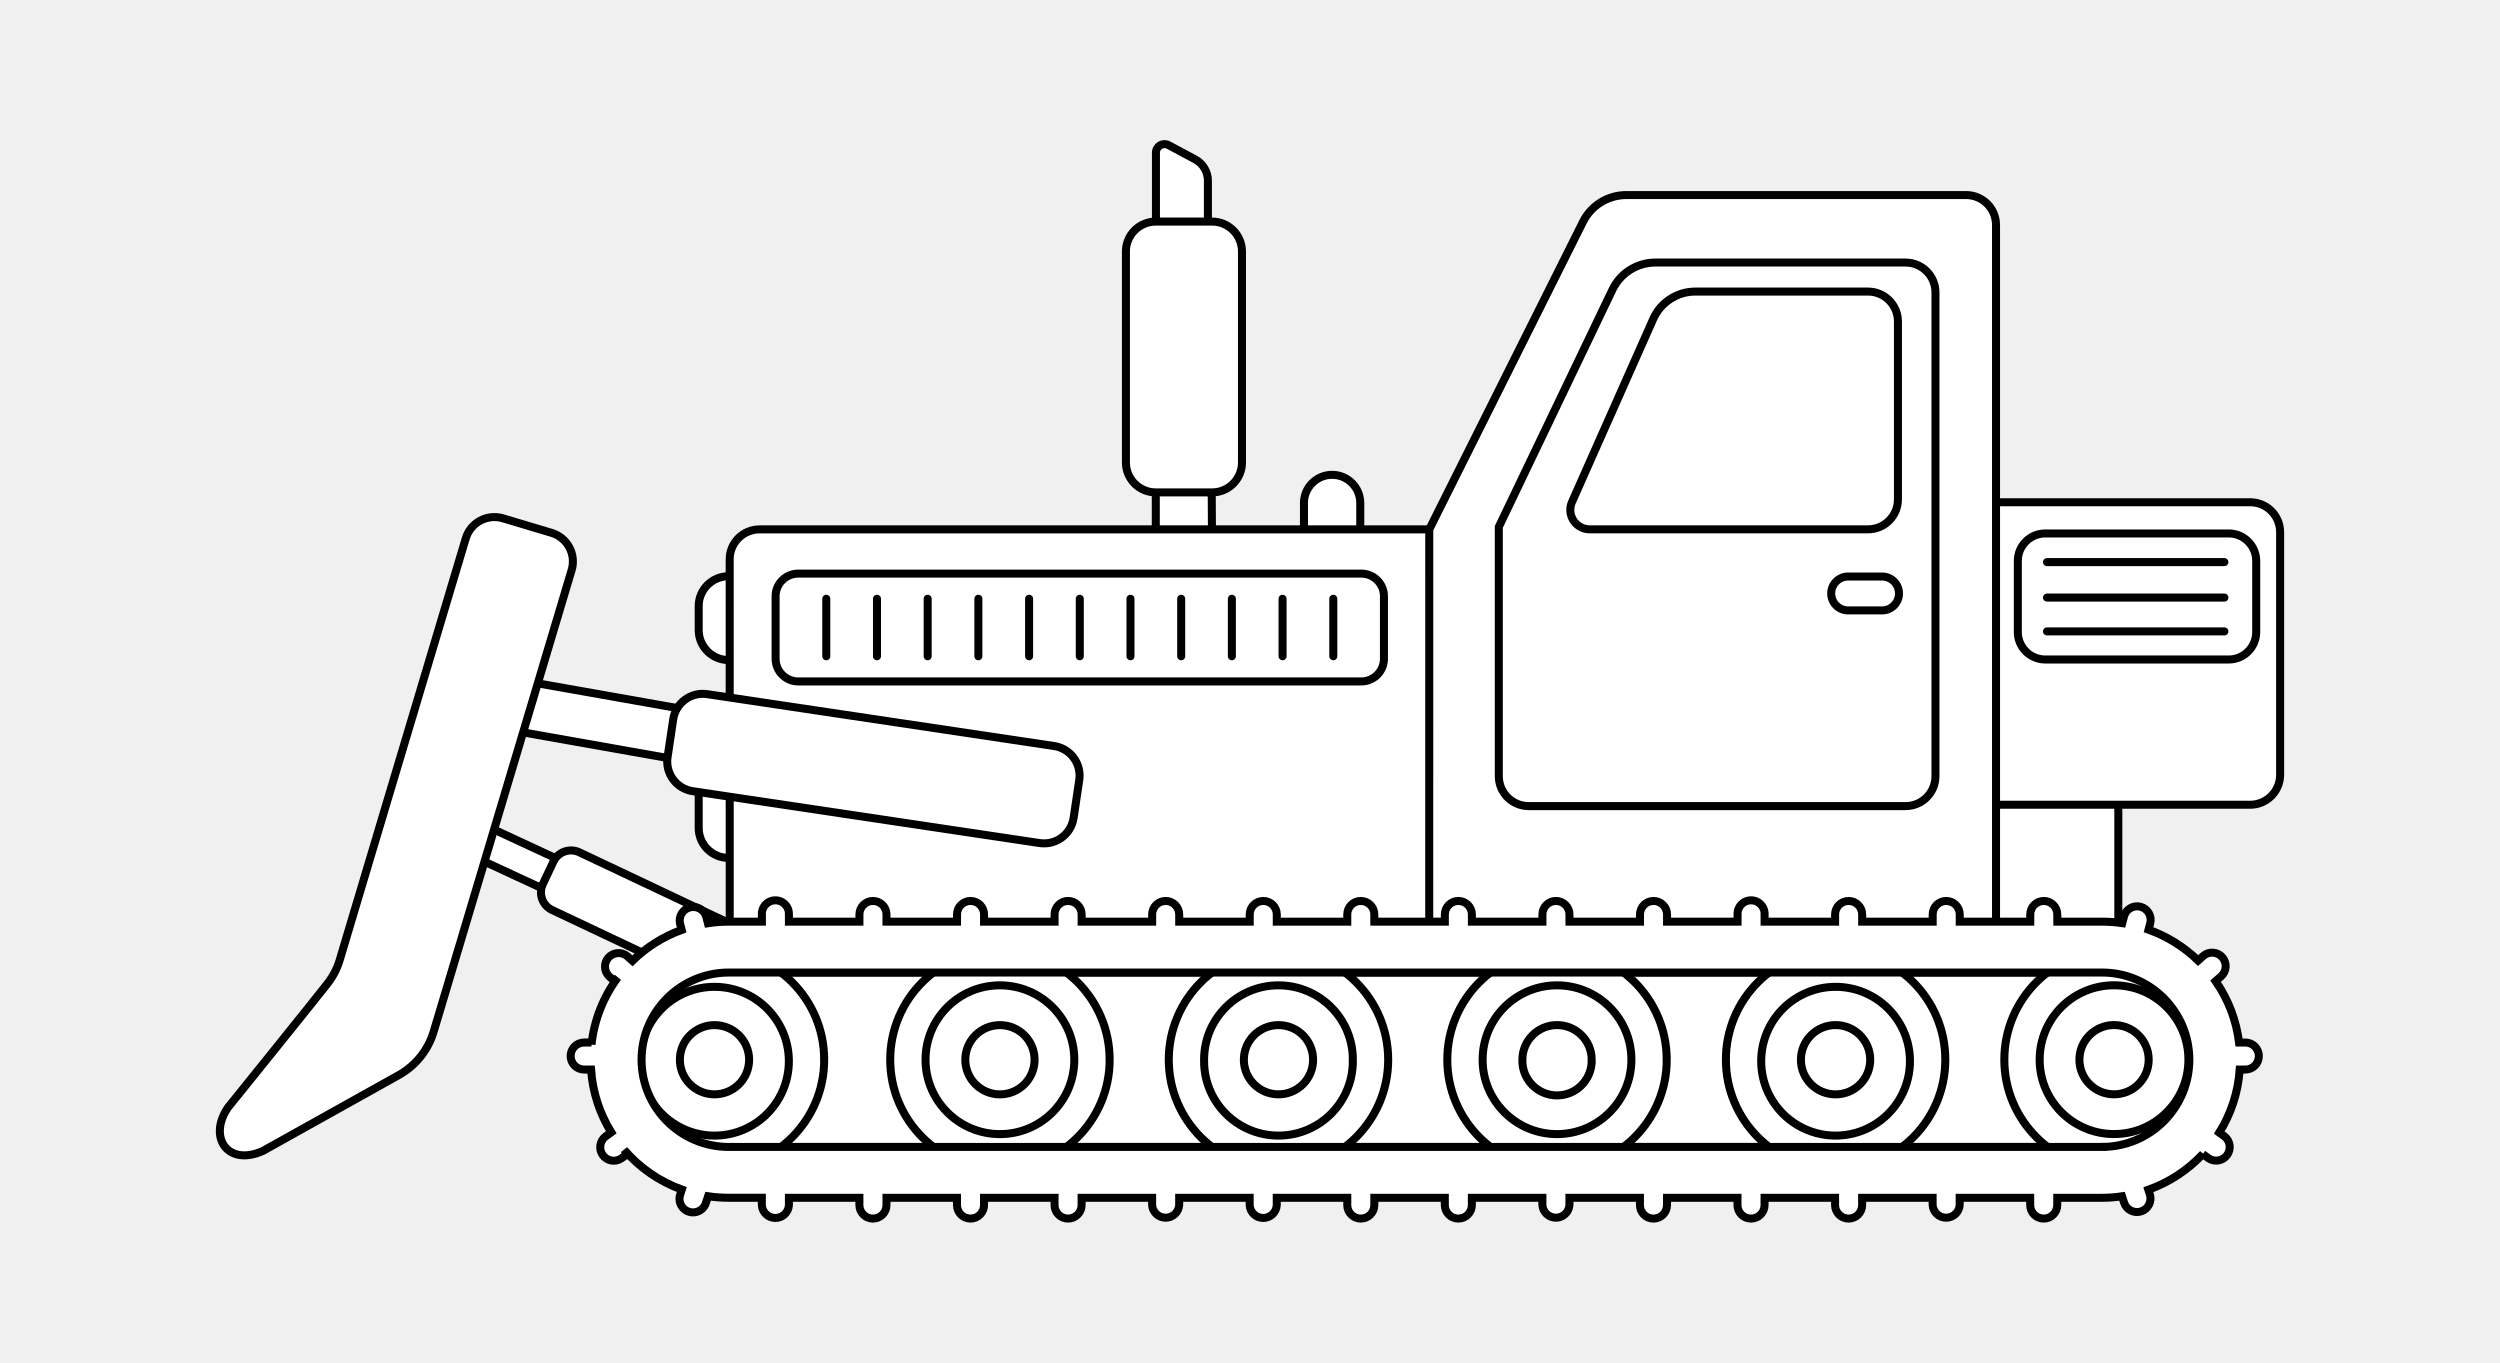
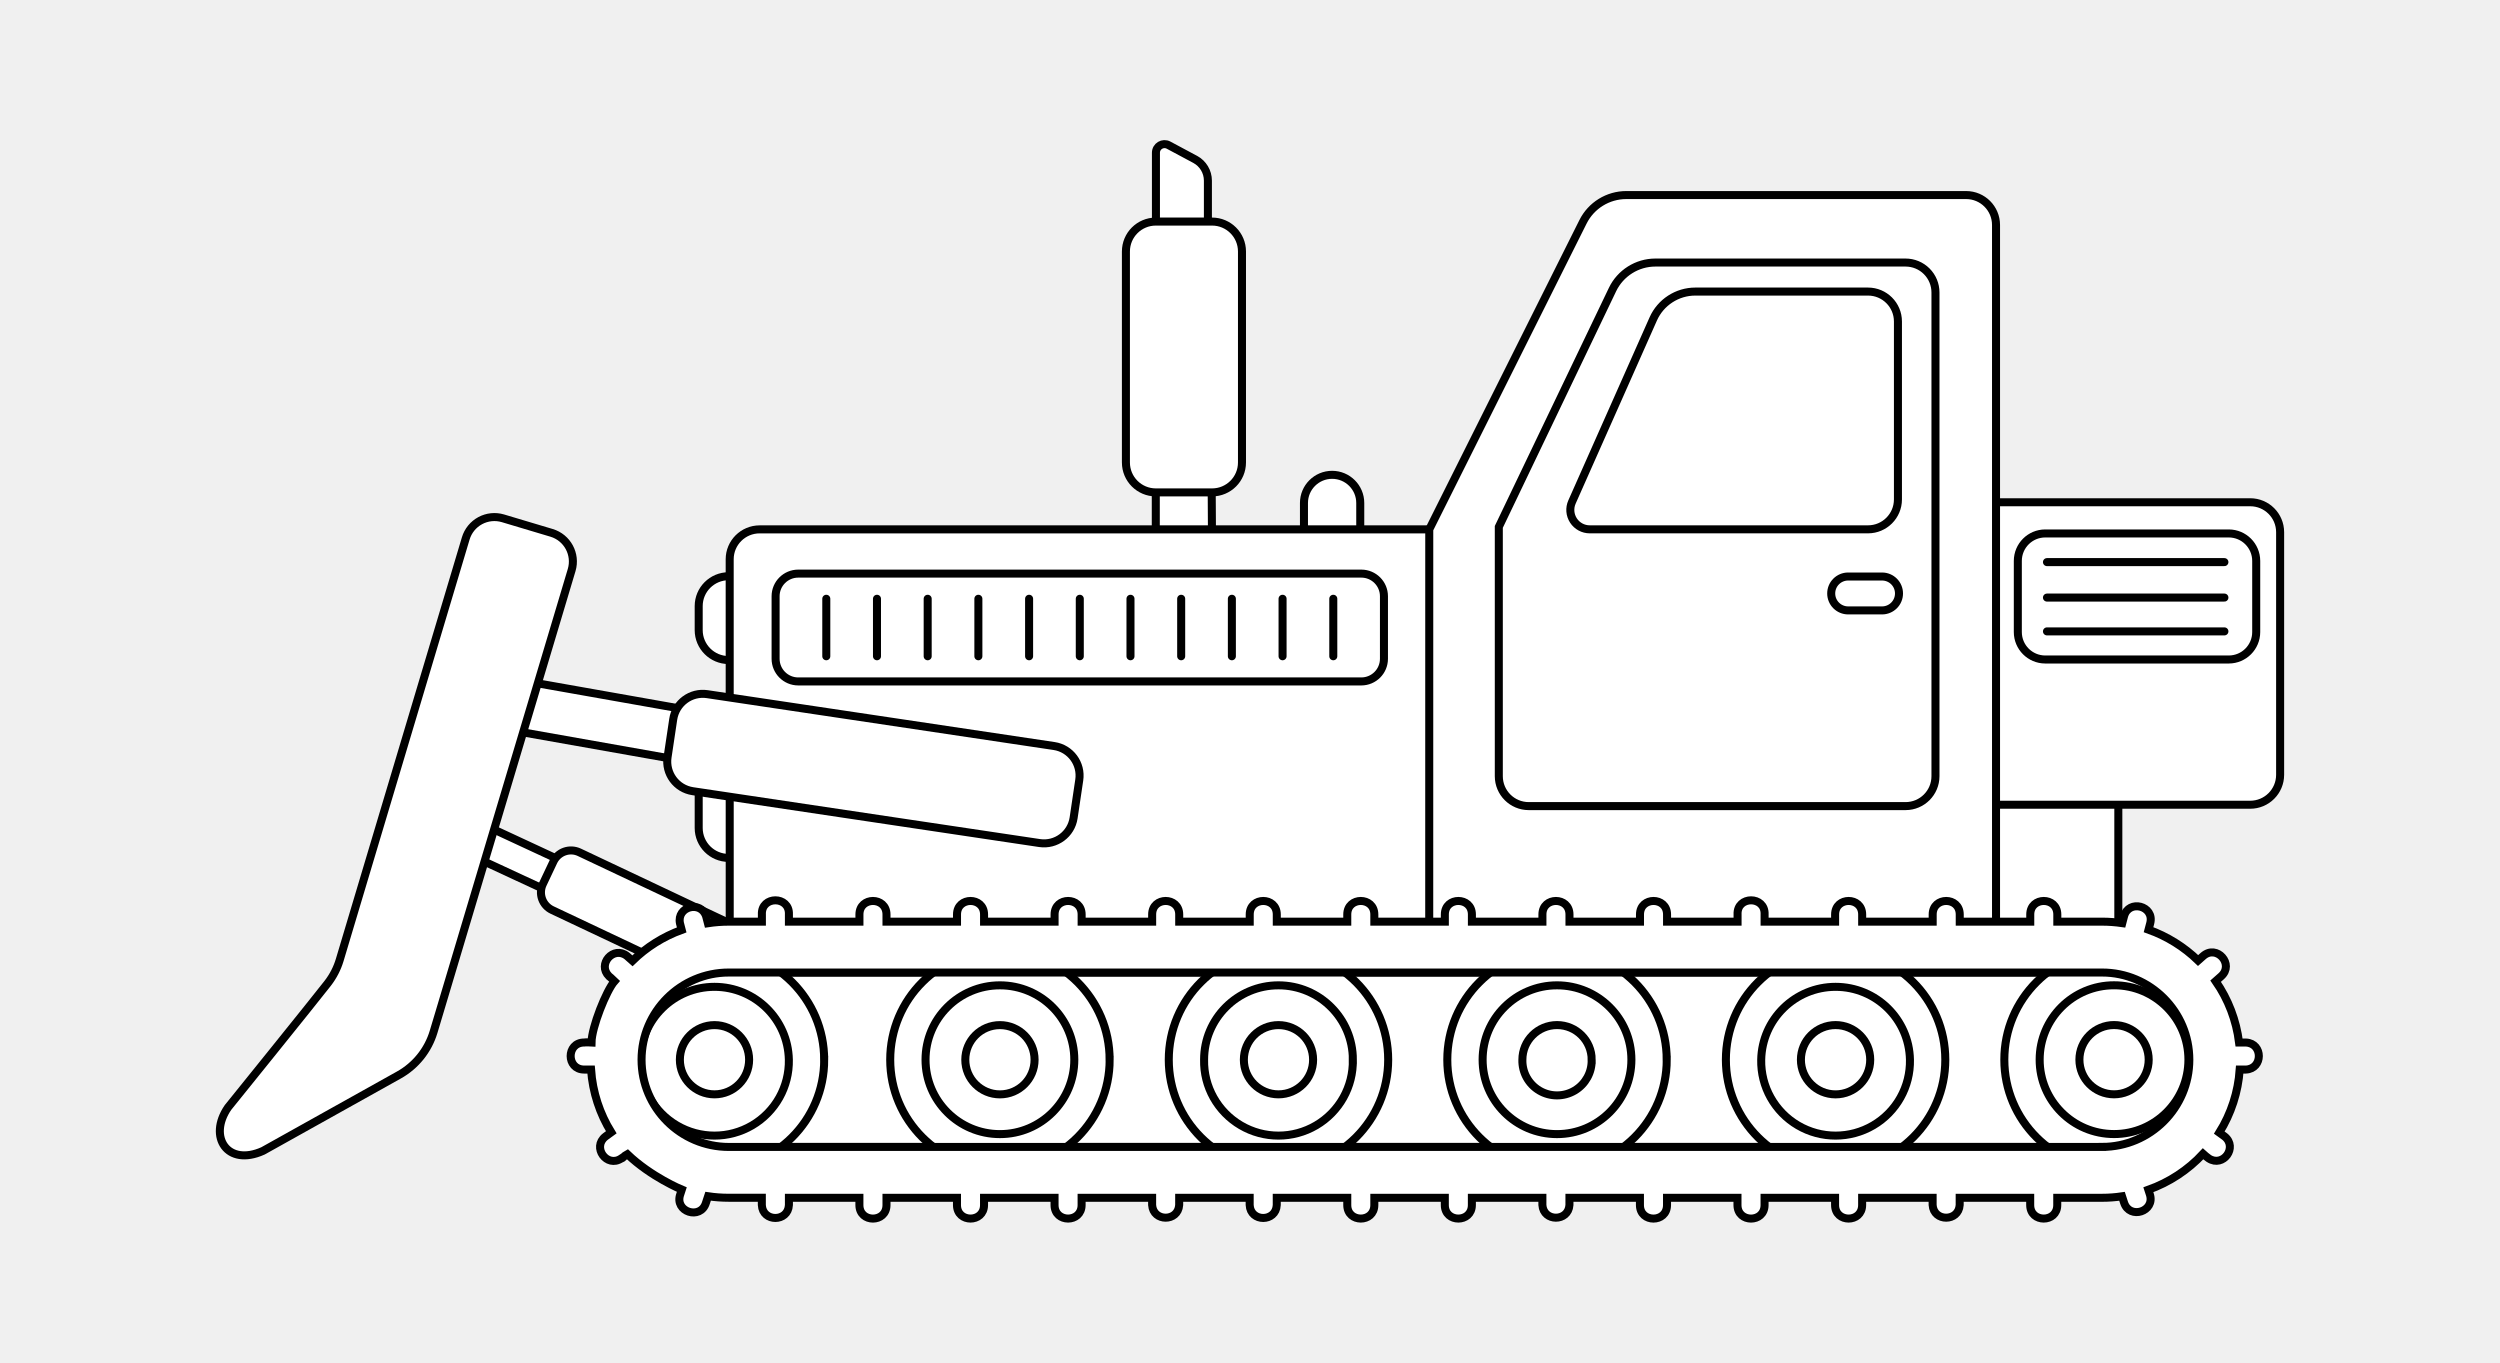
- <svg xmlns="http://www.w3.org/2000/svg" width="312.204" height="170.188" viewBox="0 0 82.604 45.029">
-   <g stroke="#000" stroke-width="1.002" fill="#fff" stroke-miterlimit="10">
-     <path d="M38.194 7.502V5.046c0-.215.229-.352.418-.25l.88.471a.796.796 0 01.419.7V7.88zM43.085 17.552h1.86v-.933a.93.93 0 10-1.86 0v.933zM39.12 7.882a.934.934 0 00-.931.93v10.832h1.86c0-5.998-.068-3.374-.068-10.201.056-.28-.614-1.564-.862-1.561z" stroke-width=".265" />
-     <path d="M37.202 8.31c0-.547.443-.989.988-.989h1.859c.545 0 .988.443.988.988v6.973a.988.988 0 01-.988.988H38.19a.988.988 0 01-.988-.988zM23.086 24.08c0-.546.443-.988.99-.988h.052v5.255h-.053a.989.989 0 01-.989-.988zM23.086 20.026c0-.545.443-.987.99-.987h.052v2.77h-.053a.989.989 0 01-.989-.987zM14.96 27.983a.547.547 0 01.468-.989l3.27 1.519-.467.988z" stroke-width=".265" />
-     <path d="M18.242 30.068a.643.643 0 01-.306-.857l.351-.743a.642.642 0 01.856-.306l6.813 3.22c.321.151.458.534.307.855l-.351.744a.643.643 0 01-.856.307zM61.625 19.153h8.368v11.506h-8.368z" stroke-width=".265" />
-     <path d="M65.345 26.59h9.006a.989.989 0 00.988-.987v-8.02a.989.989 0 00-.988-.988h-9.006zM24.11 18.479c0-.546.444-.988.99-.988h29.023v13.168H24.111z" stroke-width=".265" />
-     <path d="M47.224 30.659h18.728V7.433a.988.988 0 00-.988-.988H53.735c-.605 0-1.16.343-1.43.884l-5.08 10.162v-.002z" stroke-width=".265" />
-     <path d="M49.523 25.647c0 .546.443.988.988.988h12.452a.988.988 0 00.988-.988V9.664a.988.988 0 00-.988-.989h-8.267c-.603 0-1.156.349-1.416.892l-3.757 7.842zM66.672 18.534c0-.502.406-.908.906-.908h6.064c.5 0 .907.406.907.908v2.35c0 .5-.406.907-.907.907h-6.064a.907.907 0 01-.906-.907z" stroke-width=".265" />
-     <path d="M51.941 16.587a.642.642 0 00.588.903h9.194a.988.988 0 00.988-.988v-5.88a.988.988 0 00-.988-.988h-5.708c-.599 0-1.146.356-1.389.904zM62.746 19.609a.56.56 0 01-.56.56h-1.12a.56.56 0 110-1.12h1.12c.309 0 .56.25.56.56zM15.497 23.883a.84.84 0 01.302-1.653l16.034 2.84-.302 1.654z" stroke-width=".265" />
-     <path d="M22.888 26.142a.99.99 0 01-.831-1.124l.187-1.25a.988.988 0 011.123-.832L34.83 24.65c.54.081.912.584.83 1.124l-.186 1.25a.988.988 0 01-1.123.832zM15.488 30.209h0l3.4-11.373a.989.989 0 00-.664-1.23l-1.605-.48a.988.988 0 00-1.23.665l-4.163 13.924a2.379 2.379 0 01-.4.777c-.401.519-3.292 4.1-3.292 4.1-.67.972-.022 1.967 1.156 1.435l4.49-2.507a2.437 2.437 0 001.147-1.428l.198-.66z" stroke-width=".265" />
-     <g>
-       <path d="M69.458 32.134a2.885 2.885 0 012.881 2.881 2.885 2.885 0 01-2.881 2.881h-45.38a2.884 2.884 0 01-2.88-2.88 2.884 2.884 0 012.88-2.882h45.38" stroke-width=".265" />
-       <g transform="matrix(.26458 0 0 .26458 -135.038 -116.968)">
-         <path d="M788.099 574.426c0 7.566-6.135 13.702-13.703 13.702-7.569 0-13.703-6.136-13.703-13.702 0-7.568 6.134-13.703 13.703-13.703 7.568 0 13.703 6.134 13.703 13.703z" />
-         <path d="M783.685 574.426a9.29 9.29 0 11-18.58-.002 9.29 9.29 0 0118.58.002z" />
-         <circle cx="774.396" cy="574.426" r="4.326" />
+ <svg xmlns="http://www.w3.org/2000/svg" width="312.204" height="170.188" viewBox="0 0 82.604 45.029" version="1.1" id="svg31">
+   <defs id="defs31" />
+   <g stroke="#000" stroke-width="1.002" fill="#fff" stroke-miterlimit="10" id="g31">
+     <path d="M38.194 7.502V5.046c0-.215.229-.352.418-.25l.88.471a.796.796 0 01.419.7V7.88zM43.085 17.552h1.86v-.933a.93.93 0 10-1.86 0v.933zM39.12 7.882a.934.934 0 00-.931.93v10.832h1.86c0-5.998-.068-3.374-.068-10.201.056-.28-.614-1.564-.862-1.561z" stroke-width=".265" id="path1" />
+     <path d="M37.202 8.31c0-.547.443-.989.988-.989h1.859c.545 0 .988.443.988.988v6.973a.988.988 0 01-.988.988H38.19a.988.988 0 01-.988-.988zM23.086 24.08c0-.546.443-.988.99-.988h.052v5.255h-.053a.989.989 0 01-.989-.988zM23.086 20.026c0-.545.443-.987.99-.987h.052v2.77h-.053a.989.989 0 01-.989-.987zM14.96 27.983a.547.547 0 01.468-.989l3.27 1.519-.467.988z" stroke-width=".265" id="path2" />
+     <path d="M18.242 30.068a.643.643 0 01-.306-.857l.351-.743a.642.642 0 01.856-.306l6.813 3.22c.321.151.458.534.307.855l-.351.744a.643.643 0 01-.856.307zM61.625 19.153h8.368v11.506h-8.368z" stroke-width=".265" id="path3" />
+     <path d="M65.345 26.59h9.006a.989.989 0 00.988-.987v-8.02a.989.989 0 00-.988-.988h-9.006zM24.11 18.479c0-.546.444-.988.99-.988h29.023v13.168H24.111z" stroke-width=".265" id="path4" />
+     <path d="M47.224 30.659h18.728V7.433a.988.988 0 00-.988-.988H53.735c-.605 0-1.16.343-1.43.884l-5.08 10.162v-.002z" stroke-width=".265" id="path5" />
+     <path d="M49.523 25.647c0 .546.443.988.988.988h12.452a.988.988 0 00.988-.988V9.664a.988.988 0 00-.988-.989h-8.267c-.603 0-1.156.349-1.416.892l-3.757 7.842zM66.672 18.534c0-.502.406-.908.906-.908h6.064c.5 0 .907.406.907.908v2.35c0 .5-.406.907-.907.907h-6.064a.907.907 0 01-.906-.907z" stroke-width=".265" id="path6" />
+     <path d="M51.941 16.587a.642.642 0 00.588.903h9.194a.988.988 0 00.988-.988v-5.88a.988.988 0 00-.988-.988h-5.708c-.599 0-1.146.356-1.389.904zM62.746 19.609a.56.56 0 01-.56.56h-1.12a.56.56 0 110-1.12h1.12c.309 0 .56.25.56.56zM15.497 23.883a.84.84 0 01.302-1.653l16.034 2.84-.302 1.654z" stroke-width=".265" id="path7" />
+     <path d="M22.888 26.142a.99.99 0 01-.831-1.124l.187-1.25a.988.988 0 011.123-.832L34.83 24.65c.54.081.912.584.83 1.124l-.186 1.25a.988.988 0 01-1.123.832zM15.488 30.209h0l3.4-11.373a.989.989 0 00-.664-1.23l-1.605-.48a.988.988 0 00-1.23.665l-4.163 13.924a2.379 2.379 0 01-.4.777c-.401.519-3.292 4.1-3.292 4.1-.67.972-.022 1.967 1.156 1.435l4.49-2.507a2.437 2.437 0 001.147-1.428l.198-.66z" stroke-width=".265" id="path8" />
+     <g id="g26">
+       <path d="M69.458 32.134a2.885 2.885 0 012.881 2.881 2.885 2.885 0 01-2.881 2.881h-45.38a2.884 2.884 0 01-2.88-2.88 2.884 2.884 0 012.88-2.882h45.38" stroke-width=".265" id="path9" />
+       <g transform="matrix(.26458 0 0 .26458 -135.038 -116.968)" id="g11">
+         <path d="M788.099 574.426c0 7.566-6.135 13.702-13.703 13.702-7.569 0-13.703-6.136-13.703-13.702 0-7.568 6.134-13.703 13.703-13.703 7.568 0 13.703 6.134 13.703 13.703z" id="path10" />
+         <path d="M783.685 574.426a9.29 9.29 0 11-18.58-.002 9.29 9.29 0 0118.58.002z" id="path11" />
+         <circle cx="774.396" cy="574.426" r="4.326" id="circle11" />
      </g>
-       <path d="M27.233 35.015a3.625 3.625 0 11-7.251 0 3.625 3.625 0 017.25 0z" stroke-width=".265" />
-       <path d="M26.065 35.015a2.458 2.458 0 11-4.915 0 2.458 2.458 0 014.915 0z" stroke-width=".265" />
-       <path d="M24.752 35.015a1.144 1.144 0 11-2.288 0 1.144 1.144 0 012.288 0zM36.665 35.015a3.625 3.625 0 11-7.251 0 3.625 3.625 0 017.25 0z" stroke-width=".265" />
-       <path d="M35.497 35.015a2.458 2.458 0 11-4.916 0 2.458 2.458 0 014.916 0z" stroke-width=".265" />
-       <path d="M34.184 35.015a1.144 1.144 0 11-2.289.001 1.144 1.144 0 012.289 0z" stroke-width=".265" />
-       <g>
-         <path d="M45.868 35.015a3.625 3.625 0 11-7.25 0 3.625 3.625 0 017.25 0z" stroke-width=".265" />
-         <path d="M44.7 35.015a2.458 2.458 0 11-4.915 0 2.458 2.458 0 014.916 0z" stroke-width=".265" />
-         <path d="M43.387 35.015a1.144 1.144 0 11-2.288 0 1.144 1.144 0 012.288 0z" stroke-width=".265" />
+       <path d="M27.233 35.015a3.625 3.625 0 11-7.251 0 3.625 3.625 0 017.25 0z" stroke-width=".265" id="path12" />
+       <path d="M26.065 35.015a2.458 2.458 0 11-4.915 0 2.458 2.458 0 014.915 0z" stroke-width=".265" id="path13" />
+       <path d="M24.752 35.015a1.144 1.144 0 11-2.288 0 1.144 1.144 0 012.288 0zM36.665 35.015a3.625 3.625 0 11-7.251 0 3.625 3.625 0 017.25 0z" stroke-width=".265" id="path14" />
+       <path d="M35.497 35.015a2.458 2.458 0 11-4.916 0 2.458 2.458 0 014.916 0z" stroke-width=".265" id="path15" />
+       <path d="M34.184 35.015a1.144 1.144 0 11-2.289.001 1.144 1.144 0 012.289 0z" stroke-width=".265" id="path16" />
+       <g id="g19">
+         <path d="M45.868 35.015a3.625 3.625 0 11-7.25 0 3.625 3.625 0 017.25 0z" stroke-width=".265" id="path17" />
+         <path d="M44.7 35.015a2.458 2.458 0 11-4.915 0 2.458 2.458 0 014.916 0z" stroke-width=".265" id="path18" />
+         <path d="M43.387 35.015a1.144 1.144 0 11-2.288 0 1.144 1.144 0 012.288 0z" stroke-width=".265" id="path19" />
      </g>
-       <g>
-         <path d="M55.072 35.015a3.625 3.625 0 11-7.251 0 3.625 3.625 0 017.25 0z" stroke-width=".265" />
-         <path d="M53.904 35.015a2.458 2.458 0 11-4.916 0 2.458 2.458 0 014.916 0z" stroke-width=".265" />
-         <path d="M52.591 35.015a1.145 1.145 0 11-2.289 0 1.145 1.145 0 012.29 0z" stroke-width=".265" />
+       <g id="g22">
+         <path d="M55.072 35.015a3.625 3.625 0 11-7.251 0 3.625 3.625 0 017.25 0z" stroke-width=".265" id="path20" />
+         <path d="M53.904 35.015a2.458 2.458 0 11-4.916 0 2.458 2.458 0 014.916 0z" stroke-width=".265" id="path21" />
+         <path d="M52.591 35.015a1.145 1.145 0 11-2.289 0 1.145 1.145 0 012.29 0z" stroke-width=".265" id="path22" />
      </g>
-       <g>
-         <path d="M64.276 35.015a3.625 3.625 0 11-7.25 0 3.625 3.625 0 017.25 0z" stroke-width=".265" />
-         <path d="M63.108 35.015a2.458 2.458 0 11-4.915 0 2.458 2.458 0 014.915 0z" stroke-width=".265" />
-         <path d="M61.795 35.015a1.145 1.145 0 11-2.29 0 1.145 1.145 0 012.29 0z" stroke-width=".265" />
+       <g id="g25">
+         <path d="M64.276 35.015a3.625 3.625 0 11-7.25 0 3.625 3.625 0 017.25 0z" stroke-width=".265" id="path23" />
+         <path d="M63.108 35.015a2.458 2.458 0 11-4.915 0 2.458 2.458 0 014.915 0z" stroke-width=".265" id="path24" />
+         <path d="M61.795 35.015a1.145 1.145 0 11-2.29 0 1.145 1.145 0 012.29 0z" stroke-width=".265" id="path25" />
      </g>
-       <path d="M74.21 34.447h-.227a4.54 4.54 0 00-.775-2.028l.181-.16a.447.447 0 00-.593-.67l-.167.148a4.566 4.566 0 00-1.638-1.019l.056-.212a.447.447 0 00-.867-.224l-.057.22a4.605 4.605 0 00-.666-.049h-1.48v-.237a.447.447 0 10-.894 0v.237h-2.33v-.237a.447.447 0 10-.894 0v.237h-2.33v-.237a.447.447 0 10-.894 0v.237h-2.33v-.237a.447.447 0 10-.893 0v.237h-2.33v-.237a.447.447 0 00-.894 0v.237h-2.33v-.237a.446.446 0 10-.894 0v.237h-2.33v-.237a.447.447 0 00-.894 0v.237h-2.33v-.237a.447.447 0 10-.894 0v.237h-2.329v-.237a.447.447 0 00-.894 0v.237h-2.33v-.237a.447.447 0 00-.894 0v.237h-2.33v-.237a.447.447 0 10-.894 0v.237h-2.33v-.237a.447.447 0 10-.894 0v.237h-2.33v-.237a.447.447 0 10-.894 0v.237h-2.33v-.237a.447.447 0 10-.893 0v.237h-1.096c-.234 0-.463.018-.687.052l-.058-.224a.448.448 0 00-.866.225l.057.219a4.557 4.557 0 00-1.627 1.022l-.18-.159a.448.448 0 00-.593.67l.182.161.108-.123a4.538 4.538 0 00-.87 2.216v-.066h-.242a.446.446 0 100 .894h.227c.053.756.29 1.462.668 2.073l-.192.14a.447.447 0 00.525.723l.196-.142-.104-.144a4.566 4.566 0 001.906 1.316l-.051.157a.447.447 0 10.85.276l.07-.213c.222.033.45.05.68.05h1.095v.241a.448.448 0 00.895 0v-.24h2.329v.24a.447.447 0 10.895 0v-.24h2.329v.24a.447.447 0 10.894 0v-.24h2.33v.24a.447.447 0 10.894 0v-.24h2.33v.24a.448.448 0 00.894 0v-.24h2.329v.24a.448.448 0 00.895 0v-.24h2.33v.24a.447.447 0 10.894 0v-.24h2.329v.24a.447.447 0 10.894 0v-.24h2.33v.24a.448.448 0 00.894 0v-.24h2.329v.24a.447.447 0 10.895 0v-.24h2.328v.24a.447.447 0 10.895 0v-.24h2.33v.24a.447.447 0 10.894 0v-.24h2.329v.24a.448.448 0 00.894 0v-.24h2.33v.24a.447.447 0 10.894 0v-.24h1.48c.224 0 .445-.017.66-.049l.068.211a.447.447 0 10.851-.277l-.049-.15a4.565 4.565 0 001.806-1.187l-.006.009.195.142a.448.448 0 00.526-.724l-.177-.128a4.53 4.53 0 00.675-2.084h.205a.447.447 0 00.002-.893zm-4.752 3.45h-45.38a2.884 2.884 0 01-2.88-2.882 2.884 2.884 0 012.88-2.881h45.38a2.885 2.885 0 012.881 2.881 2.885 2.885 0 01-2.881 2.881z" stroke-width=".265" />
+       <path d="m 74.21,34.447 h -0.227 c -0.091,-0.729 -0.356,-1.425 -0.775,-2.028 l 0.181,-0.16 c 0.447,-0.395 -0.146,-1.065 -0.593,-0.67 l -0.167,0.148 c -0.467,-0.452 -1.026,-0.8 -1.638,-1.019 l 0.056,-0.212 c 0.149,-0.578 -0.718,-0.802 -0.867,-0.224 l -0.057,0.22 c -0.221,-0.032 -0.443,-0.049 -0.666,-0.049 h -1.48 v -0.237 c 0,-0.596 -0.894,-0.596 -0.894,0 v 0.237 h -2.33 v -0.237 c 0,-0.596 -0.894,-0.596 -0.894,0 v 0.237 h -2.33 v -0.237 c 0,-0.596 -0.894,-0.596 -0.894,0 v 0.237 h -2.33 v -0.237 c 0.03,-0.624 -0.923,-0.624 -0.893,0 v 0.237 h -2.33 v -0.237 c 0,-0.596 -0.894,-0.596 -0.894,0 v 0.237 h -2.33 v -0.237 c 0,-0.596 -0.894,-0.596 -0.894,0 v 0.237 h -2.33 v -0.237 c 0,-0.596 -0.894,-0.596 -0.894,0 v 0.237 h -2.33 v -0.237 c 0,-0.596 -0.894,-0.596 -0.894,0 v 0.237 h -2.329 v -0.237 c 0,-0.596 -0.894,-0.596 -0.894,0 v 0.237 h -2.33 v -0.237 c 0,-0.596 -0.894,-0.596 -0.894,0 v 0.237 h -2.33 v -0.237 c 0,-0.596 -0.894,-0.596 -0.894,0 v 0.237 h -2.33 v -0.237 c 0,-0.596 -0.894,-0.596 -0.894,0 v 0.237 h -2.33 v -0.237 c 0,-0.596 -0.894,-0.596 -0.894,0 v 0.237 h -2.33 v -0.237 c 0.03,-0.624 -0.923,-0.624 -0.893,0 v 0.237 h -1.096 c -0.234,0 -0.463,0.018 -0.687,0.052 l -0.058,-0.224 c -0.171,-0.54 -0.979,-0.33 -0.866,0.225 l 0.057,0.219 c -0.609,0.221 -1.163,0.57 -1.627,1.022 l -0.18,-0.159 c -0.443,-0.352 -0.997,0.273 -0.593,0.67 0,0 0.085,0.065 0.182,0.161 -0.271,0.308 -0.756,1.519 -0.762,2.027 -0.192,-0.011 -0.242,0 -0.242,0 -0.596,0 -0.596,0.894 0,0.894 h 0.227 c 0.053,0.756 0.29,1.462 0.668,2.073 l -0.192,0.14 c -0.455,0.354 0.048,1.046 0.525,0.723 0.028,0.016 0.095,-0.09 0.196,-0.142 0.789,0.756 1.802,1.172 1.802,1.172 l -0.051,0.157 c -0.204,0.577 0.676,0.863 0.85,0.276 l 0.07,-0.213 c 0.222,0.033 0.45,0.05 0.68,0.05 h 1.095 v 0.241 c 0.027,0.569 0.868,0.569 0.895,0 v -0.24 h 2.329 v 0.24 c 0,0.597 0.895,0.597 0.895,0 v -0.24 h 2.329 v 0.24 c 0,0.596 0.894,0.596 0.894,0 v -0.24 h 2.33 v 0.24 c 0,0.596 0.894,0.596 0.894,0 v -0.24 h 2.33 v 0.24 c 0.037,0.557 0.857,0.557 0.894,0 v -0.24 h 2.329 v 0.24 c 0.027,0.569 0.868,0.569 0.895,0 v -0.24 h 2.33 v 0.24 c 0,0.596 0.894,0.596 0.894,0 v -0.24 h 2.329 v 0.24 c 0,0.596 0.894,0.596 0.894,0 v -0.24 h 2.33 v 0.24 c 0.037,0.557 0.857,0.557 0.894,0 v -0.24 h 2.329 v 0.24 c 0,0.597 0.895,0.597 0.895,0 v -0.24 h 2.328 v 0.24 c 0,0.597 0.895,0.597 0.895,0 v -0.24 h 2.33 v 0.24 c 0,0.596 0.894,0.596 0.894,0 v -0.24 h 2.329 v 0.24 c 0.037,0.557 0.857,0.557 0.894,0 v -0.24 h 2.33 v 0.24 c 0,0.596 0.894,0.596 0.894,0 v -0.24 h 1.48 c 0.224,0 0.445,-0.017 0.66,-0.049 l 0.068,0.211 c 0.185,0.567 1.036,0.29 0.851,-0.277 l -0.049,-0.15 c 0.688,-0.245 1.308,-0.652 1.806,-1.187 0.059,0.055 0.126,0.101 0.189,0.151 0.476,0.311 0.969,-0.368 0.526,-0.724 l -0.177,-0.128 c 0.392,-0.629 0.624,-1.345 0.675,-2.084 h 0.205 c 0.568,-0.026 0.57,-0.865 0.002,-0.893 z m -4.752,3.45 h -45.38 c -1.59,-0.002 -2.879,-1.292 -2.88,-2.882 0.002,-1.59 1.29,-2.879 2.88,-2.881 h 45.38 c 1.59,0.002 2.879,1.291 2.881,2.881 -0.002,1.59 -1.291,2.879 -2.881,2.881 z" stroke-width="0.265" id="path26" />
    </g>
-     <g stroke-linecap="round">
-       <path d="M67.635 18.573h5.863M67.635 19.745h5.863M67.635 20.862h5.863" stroke-width=".265" />
+     <g stroke-linecap="round" id="g27">
+       <path d="M67.635 18.573h5.863M67.635 19.745h5.863M67.635 20.862h5.863" stroke-width=".265" id="path27" />
    </g>
-     <g>
-       <path d="M25.627 19.7c0-.412.335-.747.748-.747H44.98c.413 0 .748.335.748.748v2.066a.749.749 0 01-.748.749H26.375a.749.749 0 01-.748-.749z" stroke-width=".265" />
-       <g stroke-linecap="round">
-         <path d="M27.302 21.684v-1.9M28.977 21.684v-1.9M30.652 21.684v-1.9M32.327 21.684v-1.9M34.003 21.684v-1.9M35.678 21.684v-1.9M37.353 21.684v-1.9M39.028 21.684v-1.9M40.703 21.684v-1.9M42.378 21.684v-1.9M44.054 21.684v-1.9" stroke-width=".265" />
+     <g id="g30">
+       <path d="M25.627 19.7c0-.412.335-.747.748-.747H44.98c.413 0 .748.335.748.748v2.066a.749.749 0 01-.748.749H26.375a.749.749 0 01-.748-.749z" stroke-width=".265" id="path28" />
+       <g stroke-linecap="round" id="g29">
+         <path d="M27.302 21.684v-1.9M28.977 21.684v-1.9M30.652 21.684v-1.9M32.327 21.684v-1.9M34.003 21.684v-1.9M35.678 21.684v-1.9M37.353 21.684v-1.9M39.028 21.684v-1.9M40.703 21.684v-1.9M42.378 21.684v-1.9M44.054 21.684v-1.9" stroke-width=".265" id="path29" />
      </g>
    </g>
  </g>
</svg>
